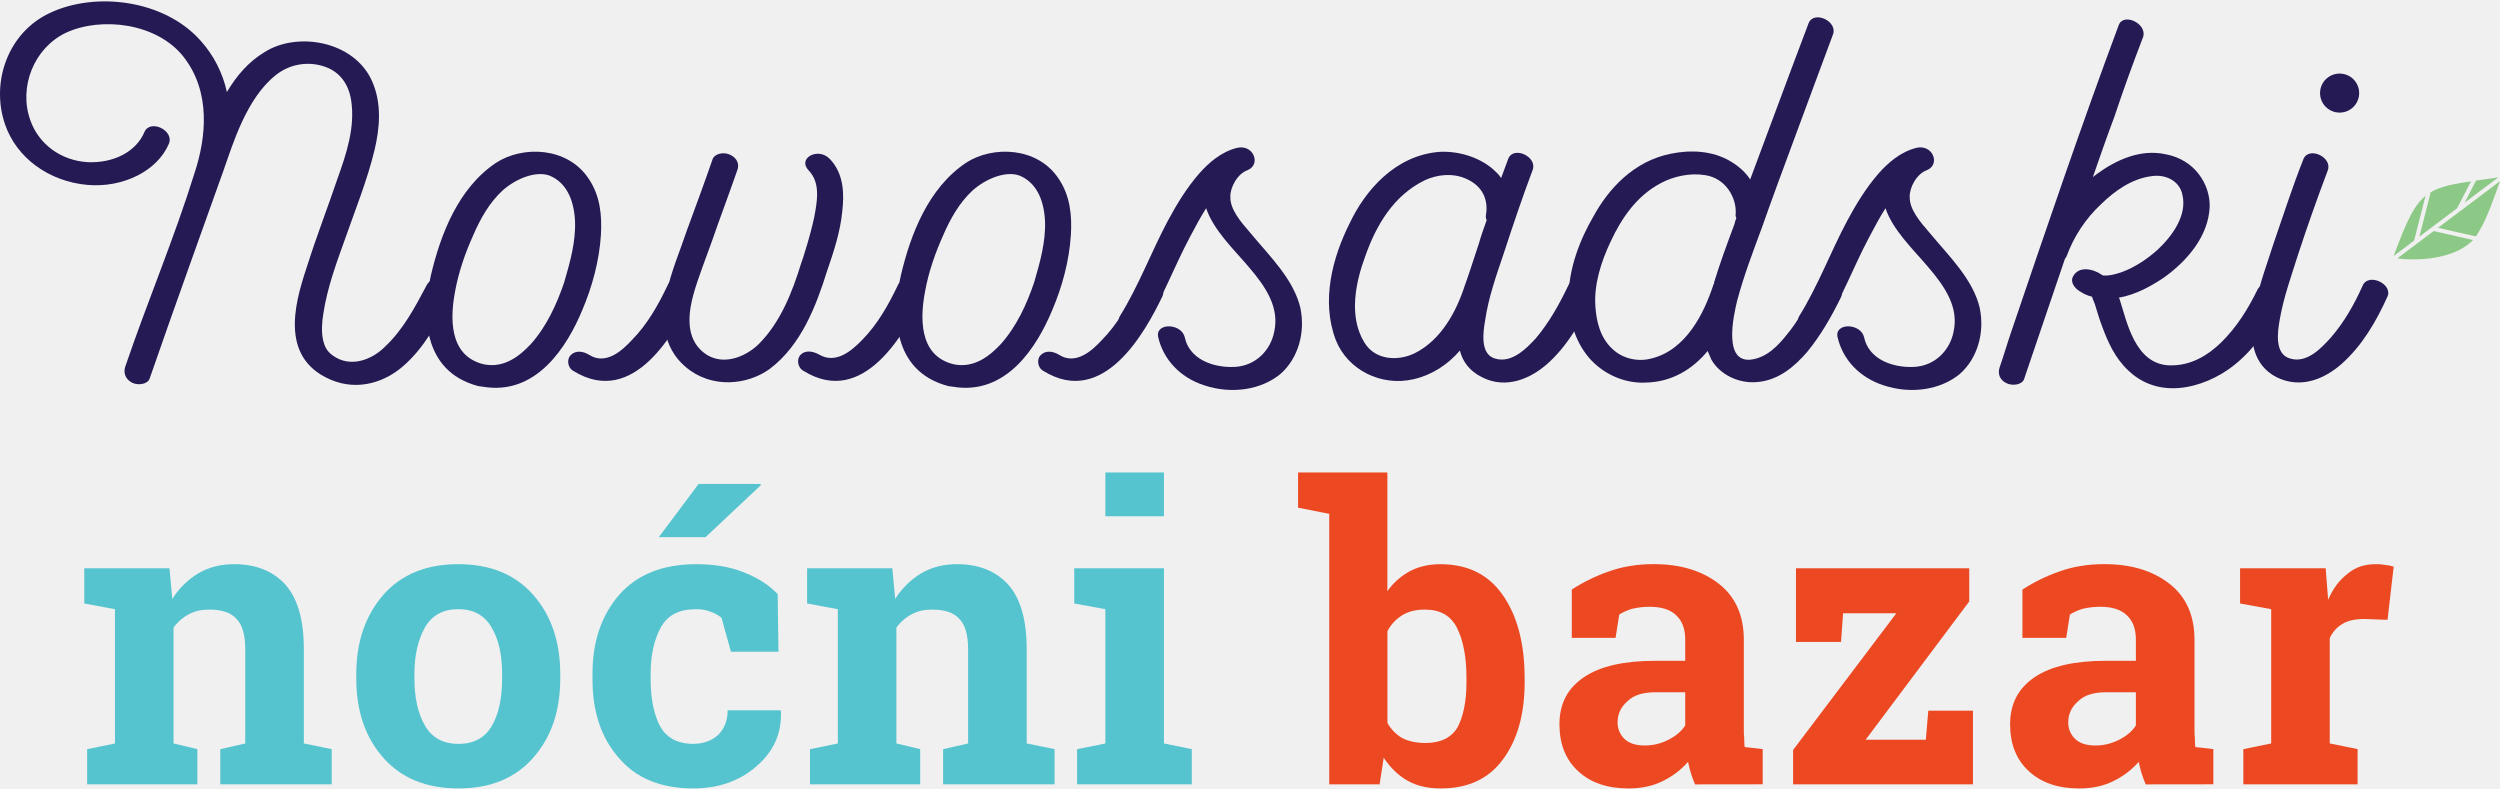
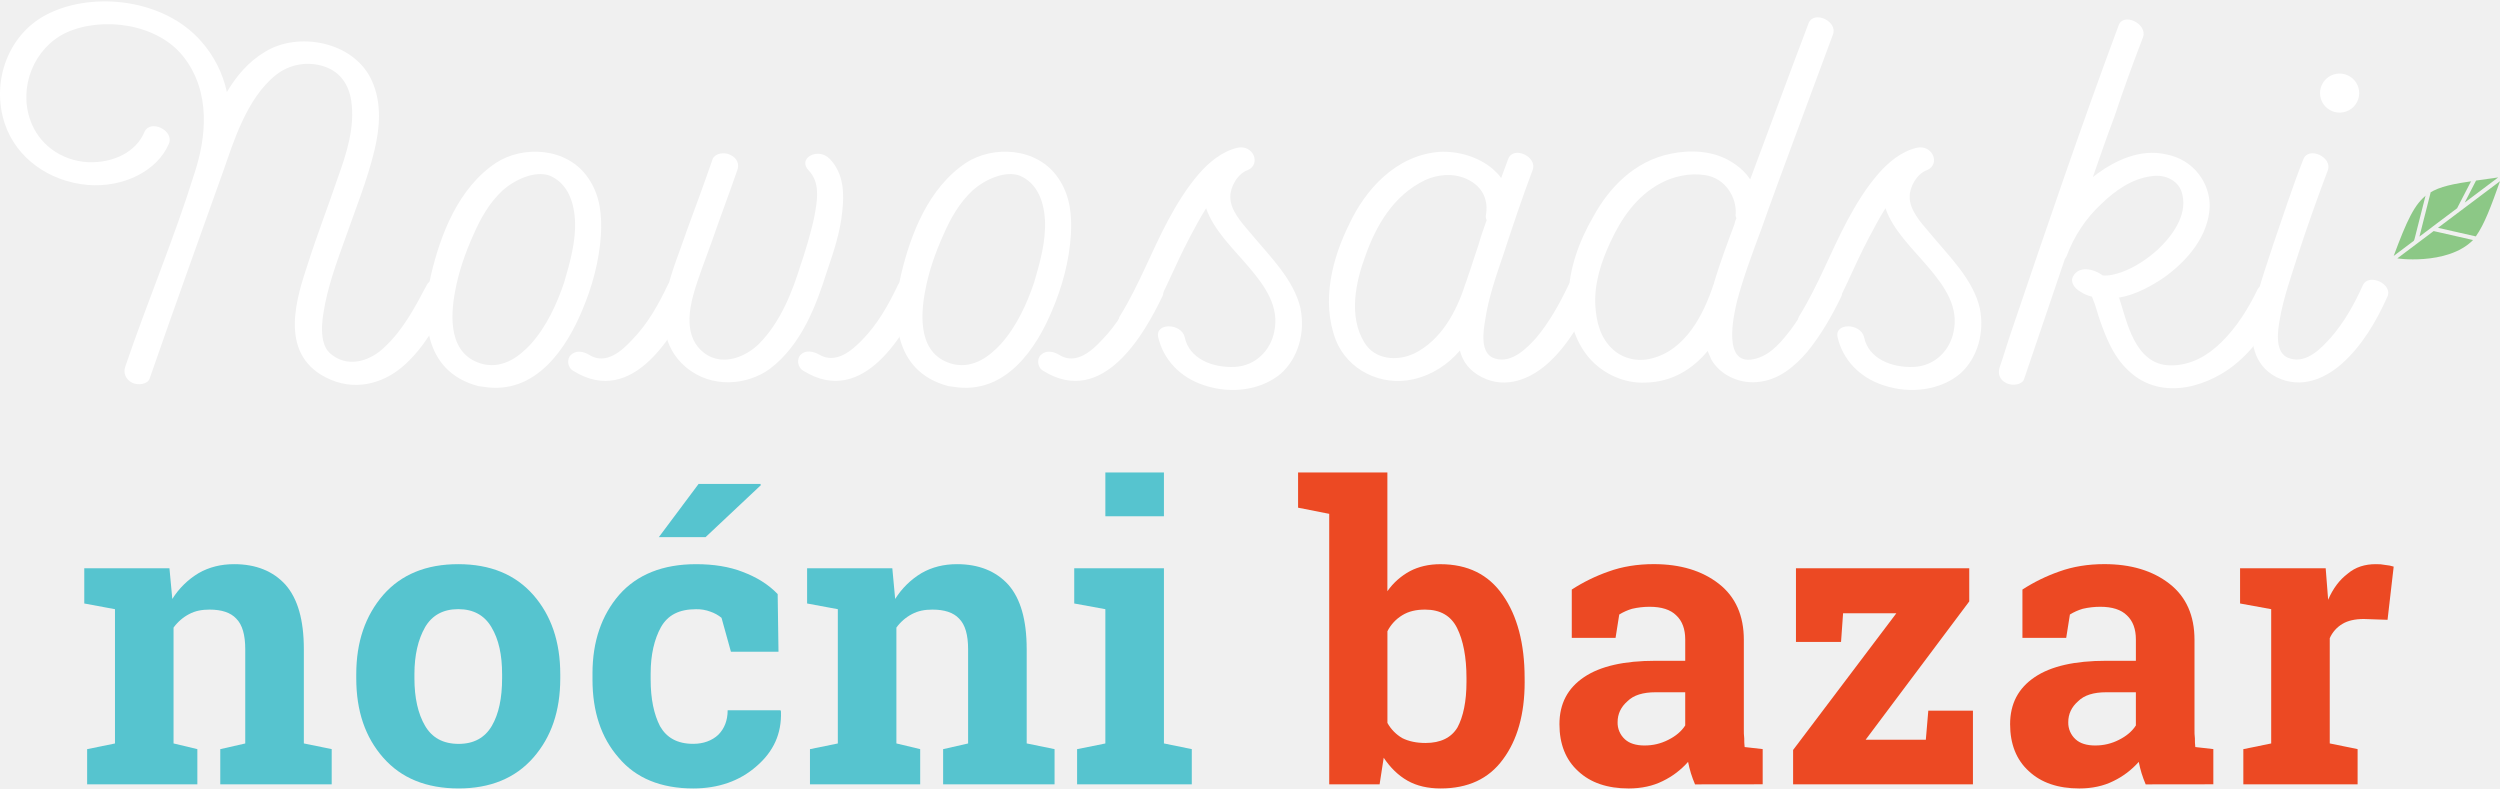
<svg xmlns="http://www.w3.org/2000/svg" width="260" height="82" viewBox="0 0 260 82" fill="none">
  <path d="M72.651 50.332H79.086L79.128 50.459L73.377 55.864H68.518L72.651 50.332ZM72.098 77.359C73.163 77.359 74.057 77.018 74.696 76.423C75.335 75.784 75.676 74.933 75.676 73.869H81.175L81.218 73.997C81.303 76.295 80.451 78.167 78.662 79.7C76.915 81.232 74.702 81.998 72.101 81.998C68.735 81.998 66.135 80.934 64.346 78.806C62.514 76.72 61.619 73.997 61.619 70.677V70.038C61.619 66.718 62.557 63.995 64.391 61.866C66.266 59.737 68.95 58.674 72.401 58.674C74.19 58.674 75.852 58.929 77.258 59.483C78.701 60.036 79.894 60.76 80.878 61.782L80.963 67.783H76.017L75.038 64.252C74.696 63.972 74.306 63.756 73.888 63.614C73.411 63.435 72.905 63.348 72.396 63.358C70.648 63.358 69.456 63.95 68.733 65.234C68.051 66.469 67.668 68.086 67.668 70.044V70.683C67.668 72.683 68.008 74.3 68.648 75.535C69.328 76.72 70.436 77.359 72.098 77.359Z" fill="#56C4CF" />
  <path d="M84.237 77.912L87.135 77.32V63.356L83.939 62.763V59.1H92.801L93.098 62.292C93.783 61.195 94.718 60.276 95.827 59.609C96.934 58.971 98.17 58.673 99.533 58.673C101.791 58.673 103.581 59.397 104.859 60.801C106.137 62.248 106.776 64.462 106.776 67.526V77.316L109.674 77.909V81.569H98.085V77.912L100.683 77.32V67.527C100.683 66.038 100.386 64.974 99.747 64.335C99.153 63.697 98.212 63.398 96.975 63.398C96.165 63.398 95.484 63.527 94.845 63.867C94.203 64.203 93.649 64.684 93.225 65.271V77.317L95.7 77.909V81.57H84.237V77.912Z" fill="#56C4CF" />
  <path d="M121.049 53.694H114.957V49.139H121.049V53.694ZM112.017 77.912L114.957 77.32V63.355L111.719 62.763V59.099H121.049V77.317L123.946 77.909V81.57H112.017V77.912Z" fill="#56C4CF" />
  <path d="M152.514 70.506C152.514 68.333 152.173 66.59 151.535 65.313C150.896 64.036 149.788 63.398 148.212 63.398C147.274 63.398 146.507 63.569 145.826 63.991C145.17 64.391 144.639 64.966 144.292 65.65V75.184C144.653 75.836 145.183 76.379 145.826 76.758C146.507 77.1 147.316 77.27 148.254 77.27C149.83 77.27 150.938 76.716 151.578 75.652C152.171 74.546 152.514 72.97 152.514 70.928V70.506ZM158.565 70.932C158.565 74.29 157.797 76.976 156.306 78.976C154.816 81.019 152.644 81.998 149.83 81.998C148.51 81.998 147.355 81.743 146.379 81.189C145.403 80.636 144.59 79.827 143.905 78.806L143.478 81.572H138.238V53.438L135 52.8V49.139H144.288V61.486C144.896 60.618 145.698 59.905 146.631 59.401C147.522 58.932 148.591 58.676 149.784 58.676C152.639 58.676 154.812 59.74 156.303 61.911C157.793 64.04 158.561 66.934 158.561 70.505L158.565 70.932Z" fill="#EC4923" />
  <path d="M171.041 77.529C171.902 77.535 172.751 77.332 173.515 76.936C174.283 76.553 174.879 76.047 175.262 75.447V71.995H172.193C170.872 71.995 169.892 72.292 169.253 72.932C168.572 73.528 168.231 74.253 168.23 75.105C168.221 75.44 168.284 75.774 168.417 76.083C168.549 76.391 168.747 76.668 168.997 76.893C169.466 77.318 170.148 77.531 171.043 77.531M176.283 81.575C176.112 81.191 175.986 80.808 175.857 80.425C175.738 80.033 175.639 79.635 175.56 79.234C174.822 80.07 173.924 80.75 172.919 81.234C171.895 81.745 170.703 81.999 169.381 81.999C167.166 81.999 165.419 81.404 164.142 80.213C162.82 79.02 162.182 77.361 162.182 75.317C162.182 73.189 163.033 71.572 164.738 70.423C166.442 69.274 168.913 68.721 172.194 68.721H175.263V66.505C175.263 65.442 174.966 64.59 174.326 63.995C173.732 63.402 172.792 63.105 171.554 63.105C170.937 63.106 170.323 63.177 169.722 63.318C169.258 63.457 168.814 63.657 168.401 63.91L168.018 66.336H163.465V61.313C164.663 60.536 165.95 59.906 167.299 59.436C168.705 58.925 170.281 58.669 171.986 58.669C174.758 58.669 177.016 59.351 178.76 60.713C180.506 62.075 181.359 64.033 181.359 66.541V75.819C181.351 76.146 181.365 76.473 181.401 76.798C181.394 77.097 181.408 77.396 181.444 77.693L183.319 77.905V81.566L176.283 81.575Z" fill="#EC4923" />
  <path d="M194.024 76.934H200.286L200.543 73.912H205.186V81.573H186.482V77.997L197.218 63.782H191.681L191.468 66.761H186.78V59.101H204.802V62.547L194.024 76.934Z" fill="#EC4923" />
  <path d="M217.909 77.529C218.77 77.535 219.619 77.332 220.384 76.936C221.151 76.553 221.747 76.047 222.131 75.447V71.995H219.062C217.74 71.995 216.761 72.292 216.122 72.932C215.441 73.528 215.1 74.253 215.099 75.105C215.09 75.44 215.154 75.774 215.286 76.083C215.419 76.391 215.617 76.668 215.867 76.893C216.334 77.318 217.016 77.531 217.912 77.531M223.151 81.575C222.981 81.191 222.854 80.808 222.726 80.425C222.607 80.033 222.508 79.635 222.429 79.234C221.691 80.07 220.793 80.751 219.787 81.234C218.765 81.745 217.572 81.999 216.251 81.999C214.036 81.999 212.29 81.404 211.011 80.213C209.689 79.02 209.051 77.361 209.051 75.317C209.051 73.189 209.903 71.572 211.607 70.423C213.31 69.274 215.782 68.721 219.063 68.721H222.132V66.505C222.132 65.442 221.835 64.59 221.194 63.995C220.6 63.402 219.66 63.105 218.423 63.105C217.806 63.106 217.191 63.177 216.591 63.318C216.127 63.457 215.682 63.656 215.27 63.91L214.886 66.336H210.333V61.313C211.531 60.536 212.818 59.906 214.167 59.436C215.573 58.925 217.149 58.669 218.854 58.669C221.626 58.669 223.884 59.351 225.628 60.713C227.375 62.075 228.227 64.033 228.227 66.541V75.819C228.219 76.146 228.233 76.473 228.269 76.798C228.262 77.097 228.277 77.396 228.312 77.693L230.187 77.905V81.566L223.151 81.575Z" fill="#EC4923" />
  <path d="M233.307 77.912L236.204 77.319V63.355L232.967 62.762V59.099H241.871L242.127 62.376C242.638 61.185 243.32 60.291 244.172 59.652C244.982 58.971 245.961 58.673 247.068 58.673C247.412 58.662 247.755 58.691 248.091 58.759C248.381 58.782 248.667 58.839 248.943 58.929L248.305 64.46L245.83 64.375C244.939 64.375 244.169 64.545 243.615 64.885C243.028 65.23 242.565 65.751 242.294 66.375V77.316L245.191 77.909V81.569H233.307V77.912Z" fill="#EC4923" />
-   <path d="M44.396 29.62C43.167 31.934 41.945 34.298 39.942 36.15C38.665 37.383 36.459 38.309 34.611 36.972C34.017 36.56 33.764 36.046 33.611 35.429C33.402 34.453 33.486 33.476 33.638 32.55C34.05 29.877 35.005 27.307 35.909 24.787C36.969 21.755 38.204 18.721 38.956 15.585C39.489 13.323 39.74 10.753 38.672 8.389C36.809 4.276 30.958 3.252 27.534 5.407C25.813 6.435 24.575 7.925 23.596 9.571C23.17 7.604 22.243 5.78 20.904 4.276C17.063 -0.094 9.844 -0.866 5.195 1.345C0.867 3.35 -0.988 8.491 0.515 12.912C1.703 16.408 5.069 18.876 9.116 19.233C12.801 19.541 16.347 17.793 17.557 14.966C18.165 13.577 15.629 12.344 15.02 13.731C14.162 15.788 11.819 16.97 9.163 16.867C6.264 16.713 3.992 14.915 3.152 12.498C1.919 9.056 3.525 4.996 6.861 3.405C10.531 1.709 16.327 2.377 19.101 5.924C21.951 9.579 21.445 14.304 20.245 17.954C18.125 24.791 15.322 31.373 13.018 38.158C12.82 38.775 13.04 39.442 13.741 39.803C14.374 40.111 15.349 39.957 15.555 39.392C17.952 32.446 22.275 20.47 23.257 17.693C24.239 14.917 25.633 10.239 28.666 7.823C29.377 7.248 30.224 6.866 31.125 6.713C32.027 6.56 32.953 6.641 33.814 6.948C35.426 7.514 36.278 8.851 36.522 10.444C36.949 13.221 36.027 15.997 35.121 18.516C34.112 21.497 32.976 24.428 32.026 27.406C30.947 30.696 28.869 36.659 33.842 39.229C36.778 40.772 39.755 39.898 41.783 38.201C44.123 36.248 45.567 33.42 46.992 30.85C47.667 29.514 45.138 28.331 44.396 29.616" fill="#261A54" />
-   <path d="M55.202 35.789C54.092 36.975 52.477 38.309 50.361 37.897C46.529 37.024 46.871 32.761 47.322 30.34C47.703 28.232 48.4 26.279 49.231 24.428C49.968 22.732 50.886 21.086 52.276 19.802C53.671 18.569 55.717 17.746 57.146 18.259C58.775 18.928 59.672 20.574 59.8 22.939C59.899 25.098 59.29 27.257 58.675 29.364C57.907 31.627 56.854 33.94 55.202 35.79M62.495 24.431C62.606 22.478 62.458 20.369 61.176 18.519C58.976 15.28 54.375 15.126 51.599 16.925C47.659 19.547 45.819 24.38 44.823 28.595C43.906 32.553 43.839 38.62 49.773 40.162C49.831 40.162 50.133 40.214 50.192 40.214C55.8 41.19 58.993 35.998 60.538 32.297C61.571 29.878 62.326 27.152 62.495 24.428V24.431ZM69.454 29.624C68.479 31.68 67.328 33.737 65.701 35.381C64.745 36.41 63.053 38.003 61.303 36.923C60.652 36.512 59.874 36.41 59.365 36.923C58.952 37.284 58.976 38.207 59.619 38.569C65.911 42.475 70.255 34.456 71.993 30.857C72.664 29.518 70.121 28.232 69.454 29.621V29.624Z" fill="#261A54" />
-   <path d="M86.276 16.511C85.088 15.277 82.864 16.459 84.118 17.744C85.238 18.93 85.021 20.573 84.811 21.858C84.556 23.654 83.364 27.358 83.312 27.408C82.412 30.337 81.193 33.474 78.957 35.736C77.586 37.123 74.841 38.358 72.831 36.353C71.236 34.759 71.672 32.24 72.123 30.595C72.618 28.847 73.381 26.941 74.037 25.094C74.89 22.625 75.81 20.21 76.664 17.742C76.921 17.126 76.701 16.458 75.941 16.097C75.307 15.789 74.392 15.943 74.127 16.509C73.273 18.978 72.361 21.448 71.454 23.912C70.729 26.07 69.777 28.281 69.303 30.544C68.736 32.96 68.864 36.096 71.293 38.15C73.995 40.464 77.747 40.052 80.068 38.356C83.328 35.887 84.876 31.827 86.018 28.176C86.711 26.172 87.389 24.116 87.594 22.008C87.792 20.26 87.816 18.101 86.28 16.507M93.395 29.62C92.419 31.677 91.267 33.733 89.642 35.378C88.677 36.355 86.985 37.946 85.176 36.868C84.534 36.509 83.756 36.406 83.296 36.868C82.83 37.28 82.913 38.205 83.556 38.566C89.848 42.472 94.192 34.453 95.93 30.854C96.606 29.518 94.069 28.283 93.395 29.62Z" fill="#261A54" />
-   <path d="M104.081 35.789C102.971 36.975 101.356 38.309 99.24 37.897C95.408 37.024 95.75 32.761 96.201 30.34C96.582 28.232 97.279 26.279 98.11 24.428C98.847 22.732 99.769 21.087 101.155 19.801C102.55 18.568 104.595 17.745 106.024 18.259C107.652 18.927 108.551 20.573 108.679 22.938C108.778 25.097 108.168 27.256 107.553 29.363C106.786 31.626 105.733 33.939 104.081 35.789ZM111.374 24.43C111.484 22.477 111.337 20.368 110.055 18.518C107.855 15.279 103.254 15.125 100.478 16.924C96.538 19.547 94.698 24.379 93.702 28.594C92.784 32.552 92.718 38.619 98.652 40.161C98.71 40.161 99.011 40.213 99.071 40.213C104.679 41.189 107.871 35.997 109.415 32.296C110.45 29.878 111.205 27.152 111.37 24.428L111.374 24.43ZM118.333 29.623C117.357 31.679 116.206 33.736 114.58 35.38C113.624 36.409 111.931 38.002 110.182 36.922C109.531 36.511 108.752 36.409 108.244 36.922C107.831 37.283 107.855 38.206 108.497 38.568C114.79 42.474 119.134 34.455 120.871 30.856C121.545 29.518 119 28.232 118.333 29.621V29.623Z" fill="#261A54" />
-   <path d="M135.257 32.087C134.557 29.053 132.081 26.689 129.992 24.17C129.064 23.09 127.927 21.805 127.956 20.469C127.924 19.492 128.701 18.052 129.761 17.692C131.191 17.076 130.34 14.968 128.642 15.379C127.004 15.79 125.71 16.921 124.71 18.052C123.413 19.543 122.383 21.239 121.469 22.936C119.737 26.175 118.454 29.671 116.479 32.858C115.729 34.092 118.266 35.328 119.008 34.044C120.897 31.061 122.094 27.771 123.733 24.686C124.279 23.658 124.822 22.63 125.439 21.654C126.197 23.916 128.257 25.869 129.833 27.72C131.69 29.879 133.07 31.987 132.518 34.506C132.156 36.357 130.657 38.053 128.384 38.161C126.051 38.259 123.672 37.287 123.215 35.077C122.869 33.585 120.103 33.534 120.456 35.077C120.98 37.339 122.681 39.24 125.208 40.063C128.116 41.04 131.206 40.526 133.184 38.878C135.044 37.233 135.749 34.559 135.252 32.092" fill="#261A54" />
-   <path d="M147.067 36.766C145.315 37.589 143.003 37.435 141.905 35.635C140.187 32.86 141.036 29.21 141.991 26.639C143.094 23.503 144.894 20.317 148.228 18.722C149.49 18.157 151.099 17.951 152.555 18.623C154.324 19.446 154.788 20.936 154.535 22.377C154.503 22.552 154.531 22.733 154.614 22.89C154.33 23.713 154.037 24.485 153.811 25.307C153.371 26.644 152.412 29.575 152.362 29.626C151.49 32.35 149.901 35.383 147.063 36.771M163.109 29.677C162.177 31.631 161.119 33.529 159.729 35.178C158.872 36.103 157.264 37.851 155.472 37.286C153.874 36.823 154.266 34.407 154.453 33.327C154.794 30.962 155.613 28.649 156.38 26.387C157.339 23.456 158.305 20.578 159.389 17.695C159.939 16.307 157.409 15.127 156.86 16.509L156.117 18.518C155.885 18.159 155.611 17.901 155.27 17.593C153.785 16.309 151.633 15.691 149.712 15.793C145.073 16.153 141.944 19.855 140.352 23.248C138.601 26.744 137.357 31.267 138.928 35.38C140.165 38.465 143.603 40.214 147.005 39.442C148.985 38.979 150.583 37.899 151.829 36.46C152.12 37.591 152.798 38.568 154.134 39.236C156.678 40.52 159.196 39.334 160.853 37.899C163.026 35.997 164.451 33.427 165.641 30.857C166.267 29.57 163.723 28.284 163.114 29.672L163.109 29.677Z" fill="#261A54" />
-   <path d="M171.731 37.285C170.378 37.645 168.805 37.337 167.708 36.308C166.412 35.123 166.033 33.429 165.926 31.938C165.739 29.574 166.541 27.157 167.517 25.101C168.621 22.736 170.19 20.371 172.747 19.034C173.995 18.367 175.692 17.955 177.317 18.212C179.476 18.521 180.613 20.577 180.514 22.222C180.48 22.38 180.505 22.545 180.585 22.685C180.493 22.881 180.426 23.088 180.387 23.301C179.639 25.307 178.891 27.312 178.267 29.367C178.283 29.466 178.232 29.522 178.19 29.625C177.231 32.555 175.358 36.411 171.736 37.285M183.132 23.97C184.234 20.834 185.396 17.698 186.558 14.562C187.929 10.912 189.245 7.257 190.622 3.603C191.172 2.22 188.643 1.034 188.093 2.417C186.046 7.815 184.058 13.213 182.019 18.663C181.557 17.943 180.876 17.326 180.033 16.812C178.092 15.627 175.736 15.578 173.745 15.99C169.932 16.761 167.31 19.588 165.71 22.518C164.269 24.988 163.143 27.968 163.131 30.95C163.162 33.057 163.693 35.371 165.268 37.222C166.695 38.867 168.906 39.895 171.121 39.79C173.93 39.739 176.064 38.351 177.599 36.5C177.705 36.808 177.862 37.065 177.968 37.374C178.859 38.967 180.82 39.893 182.674 39.739C184.998 39.585 186.697 38.042 187.944 36.603C189.377 34.855 190.486 32.901 191.469 30.896C192.086 29.56 189.54 28.274 188.933 29.663C188.179 31.256 187.309 32.85 186.239 34.289C185.356 35.42 184.278 36.808 182.706 37.271C178.944 38.402 180.345 32.592 180.668 31.256C181.337 28.746 182.256 26.33 183.127 23.965L183.132 23.97Z" fill="#261A54" />
-   <path d="M205.909 32.087C205.21 29.053 202.734 26.689 200.645 24.17C199.716 23.09 198.58 21.805 198.61 20.469C198.576 19.492 199.353 18.052 200.413 17.692C201.844 17.076 200.992 14.968 199.295 15.379C197.656 15.79 196.362 16.921 195.363 18.052C194.066 19.543 193.035 21.239 192.122 22.936C190.389 26.175 189.106 29.671 187.131 32.858C186.382 34.092 188.913 35.328 189.66 34.044C191.549 31.061 192.746 27.771 194.386 24.686C194.932 23.658 195.474 22.63 196.091 21.654C196.85 23.916 198.91 25.869 200.485 27.72C202.343 29.879 203.723 31.987 203.17 34.506C202.809 36.357 201.309 38.053 199.036 38.161C196.704 38.259 194.324 37.287 193.867 35.077C193.521 33.585 190.755 33.534 191.109 35.077C191.633 37.339 193.333 39.24 195.861 40.063C198.769 41.04 201.86 40.526 203.837 38.878C205.697 37.233 206.401 34.559 205.904 32.092" fill="#261A54" />
-   <path d="M234.773 30.134C233.79 32.139 232.615 34.041 230.981 35.634C229.653 36.918 227.89 38.05 225.652 37.999C221.998 37.9 221.185 33.372 220.42 31.059C220.412 31.008 220.352 31.008 220.346 30.96C222.176 30.652 223.845 29.676 225.069 28.852C227.5 27.105 229.687 24.534 229.808 21.5C229.856 19.136 228.236 16.617 225.274 16.052C222.538 15.435 219.977 16.72 218.129 18.056C217.969 18.16 217.816 18.314 217.656 18.417C218.388 16.309 219.121 14.201 219.913 12.095C220.837 9.319 221.826 6.594 222.875 3.87C223.37 2.481 220.83 1.247 220.339 2.635C216.432 13.123 212.835 23.713 209.238 34.304C208.79 35.588 208.408 36.925 207.96 38.21C207.762 38.828 207.923 39.495 208.682 39.856C209.317 40.164 210.291 40.01 210.498 39.445C211.911 35.281 213.326 31.116 214.74 26.952C214.784 26.853 214.885 26.746 214.929 26.644C215.688 24.567 216.93 22.7 218.552 21.194C219.88 19.91 221.67 18.573 223.798 18.316C225.175 18.11 226.686 18.778 226.973 20.27C227.481 22.428 225.876 24.587 224.387 25.976C223.356 26.901 222.082 27.775 220.694 28.288C220.079 28.495 219.407 28.7 218.754 28.649H218.694C217.704 27.929 216.189 27.621 215.6 28.748C215.276 29.313 215.73 29.981 216.373 30.341C216.737 30.583 217.141 30.757 217.567 30.855C217.666 31.112 217.772 31.421 217.864 31.627C218.099 32.397 218.343 33.22 218.638 33.992C219.232 35.585 219.956 37.23 221.328 38.516C224.908 41.96 230.066 40.006 232.754 37.641C234.775 35.893 236.188 33.631 237.3 31.32C237.975 29.983 235.446 28.801 234.771 30.134" fill="#261A54" />
-   <path d="M245.732 29.672C244.858 31.626 243.799 33.525 242.35 35.173C241.495 36.099 239.945 37.846 238.156 37.281C236.5 36.818 236.892 34.402 237.078 33.322C237.474 30.957 238.304 28.695 239.013 26.433C239.971 23.503 240.993 20.625 242.082 17.741C242.631 16.358 240.102 15.173 239.553 16.556C238.41 19.435 237.459 22.416 236.442 25.347C235.613 27.968 234.599 30.54 234.264 33.315C234.044 35.32 234.27 37.942 236.756 39.227C239.36 40.511 241.82 39.326 243.477 37.891C245.649 35.988 247.133 33.418 248.271 30.899C248.943 29.57 246.348 28.336 245.732 29.672Z" fill="#261A54" />
+   <path d="M44.396 29.62C43.167 31.934 41.945 34.298 39.942 36.15C38.665 37.383 36.459 38.309 34.611 36.972C34.017 36.56 33.764 36.046 33.611 35.429C33.402 34.453 33.486 33.476 33.638 32.55C34.05 29.877 35.005 27.307 35.909 24.787C36.969 21.755 38.204 18.721 38.956 15.585C39.489 13.323 39.74 10.753 38.672 8.389C36.809 4.276 30.958 3.252 27.534 5.407C25.813 6.435 24.575 7.925 23.596 9.571C23.17 7.604 22.243 5.78 20.904 4.276C17.063 -0.094 9.844 -0.866 5.195 1.345C0.867 3.35 -0.988 8.491 0.515 12.912C1.703 16.408 5.069 18.876 9.116 19.233C12.801 19.541 16.347 17.793 17.557 14.966C18.165 13.577 15.629 12.344 15.02 13.731C14.162 15.788 11.819 16.97 9.163 16.867C6.264 16.713 3.992 14.915 3.152 12.498C1.919 9.056 3.525 4.996 6.861 3.405C10.531 1.709 16.327 2.377 19.101 5.924C21.951 9.579 21.445 14.304 20.245 17.954C18.125 24.791 15.322 31.373 13.018 38.158C12.82 38.775 13.04 39.442 13.741 39.803C14.374 40.111 15.349 39.957 15.555 39.392C17.952 32.446 22.275 20.47 23.257 17.693C24.239 14.917 25.633 10.239 28.666 7.823C29.377 7.248 30.224 6.866 31.125 6.713C32.027 6.56 32.953 6.641 33.814 6.948C35.426 7.514 36.278 8.851 36.522 10.444C36.949 13.221 36.027 15.997 35.121 18.516C34.112 21.497 32.976 24.428 32.026 27.406C30.947 30.696 28.869 36.659 33.842 39.229C36.778 40.772 39.755 39.898 41.783 38.201C44.123 36.248 45.567 33.42 46.992 30.85C47.667 29.514 45.138 28.331 44.396 29.616" fill="#ffffff" />
+   <path d="M55.202 35.789C54.092 36.975 52.477 38.309 50.361 37.897C46.529 37.024 46.871 32.761 47.322 30.34C47.703 28.232 48.4 26.279 49.231 24.428C49.968 22.732 50.886 21.086 52.276 19.802C53.671 18.569 55.717 17.746 57.146 18.259C58.775 18.928 59.672 20.574 59.8 22.939C59.899 25.098 59.29 27.257 58.675 29.364C57.907 31.627 56.854 33.94 55.202 35.79M62.495 24.431C62.606 22.478 62.458 20.369 61.176 18.519C58.976 15.28 54.375 15.126 51.599 16.925C47.659 19.547 45.819 24.38 44.823 28.595C43.906 32.553 43.839 38.62 49.773 40.162C49.831 40.162 50.133 40.214 50.192 40.214C55.8 41.19 58.993 35.998 60.538 32.297C61.571 29.878 62.326 27.152 62.495 24.428V24.431ZM69.454 29.624C68.479 31.68 67.328 33.737 65.701 35.381C64.745 36.41 63.053 38.003 61.303 36.923C60.652 36.512 59.874 36.41 59.365 36.923C58.952 37.284 58.976 38.207 59.619 38.569C65.911 42.475 70.255 34.456 71.993 30.857C72.664 29.518 70.121 28.232 69.454 29.621V29.624Z" fill="#ffffff" />
+   <path d="M86.276 16.511C85.088 15.277 82.864 16.459 84.118 17.744C85.238 18.93 85.021 20.573 84.811 21.858C84.556 23.654 83.364 27.358 83.312 27.408C82.412 30.337 81.193 33.474 78.957 35.736C77.586 37.123 74.841 38.358 72.831 36.353C71.236 34.759 71.672 32.24 72.123 30.595C72.618 28.847 73.381 26.941 74.037 25.094C74.89 22.625 75.81 20.21 76.664 17.742C76.921 17.126 76.701 16.458 75.941 16.097C75.307 15.789 74.392 15.943 74.127 16.509C73.273 18.978 72.361 21.448 71.454 23.912C70.729 26.07 69.777 28.281 69.303 30.544C68.736 32.96 68.864 36.096 71.293 38.15C73.995 40.464 77.747 40.052 80.068 38.356C83.328 35.887 84.876 31.827 86.018 28.176C86.711 26.172 87.389 24.116 87.594 22.008C87.792 20.26 87.816 18.101 86.28 16.507M93.395 29.62C92.419 31.677 91.267 33.733 89.642 35.378C88.677 36.355 86.985 37.946 85.176 36.868C84.534 36.509 83.756 36.406 83.296 36.868C82.83 37.28 82.913 38.205 83.556 38.566C89.848 42.472 94.192 34.453 95.93 30.854C96.606 29.518 94.069 28.283 93.395 29.62Z" fill="#ffffff" />
+   <path d="M104.081 35.789C102.971 36.975 101.356 38.309 99.24 37.897C95.408 37.024 95.75 32.761 96.201 30.34C96.582 28.232 97.279 26.279 98.11 24.428C98.847 22.732 99.769 21.087 101.155 19.801C102.55 18.568 104.595 17.745 106.024 18.259C107.652 18.927 108.551 20.573 108.679 22.938C108.778 25.097 108.168 27.256 107.553 29.363C106.786 31.626 105.733 33.939 104.081 35.789ZM111.374 24.43C111.484 22.477 111.337 20.368 110.055 18.518C107.855 15.279 103.254 15.125 100.478 16.924C96.538 19.547 94.698 24.379 93.702 28.594C92.784 32.552 92.718 38.619 98.652 40.161C98.71 40.161 99.011 40.213 99.071 40.213C104.679 41.189 107.871 35.997 109.415 32.296C110.45 29.878 111.205 27.152 111.37 24.428L111.374 24.43ZM118.333 29.623C117.357 31.679 116.206 33.736 114.58 35.38C113.624 36.409 111.931 38.002 110.182 36.922C109.531 36.511 108.752 36.409 108.244 36.922C107.831 37.283 107.855 38.206 108.497 38.568C114.79 42.474 119.134 34.455 120.871 30.856C121.545 29.518 119 28.232 118.333 29.621V29.623Z" fill="#ffffff" />
+   <path d="M135.257 32.087C134.557 29.053 132.081 26.689 129.992 24.17C129.064 23.09 127.927 21.805 127.956 20.469C127.924 19.492 128.701 18.052 129.761 17.692C131.191 17.076 130.34 14.968 128.642 15.379C127.004 15.79 125.71 16.921 124.71 18.052C123.413 19.543 122.383 21.239 121.469 22.936C119.737 26.175 118.454 29.671 116.479 32.858C115.729 34.092 118.266 35.328 119.008 34.044C120.897 31.061 122.094 27.771 123.733 24.686C124.279 23.658 124.822 22.63 125.439 21.654C126.197 23.916 128.257 25.869 129.833 27.72C131.69 29.879 133.07 31.987 132.518 34.506C132.156 36.357 130.657 38.053 128.384 38.161C126.051 38.259 123.672 37.287 123.215 35.077C122.869 33.585 120.103 33.534 120.456 35.077C120.98 37.339 122.681 39.24 125.208 40.063C128.116 41.04 131.206 40.526 133.184 38.878C135.044 37.233 135.749 34.559 135.252 32.092" fill="#ffffff" />
+   <path d="M147.067 36.766C145.315 37.589 143.003 37.435 141.905 35.635C140.187 32.86 141.036 29.21 141.991 26.639C143.094 23.503 144.894 20.317 148.228 18.722C149.49 18.157 151.099 17.951 152.555 18.623C154.324 19.446 154.788 20.936 154.535 22.377C154.503 22.552 154.531 22.733 154.614 22.89C154.33 23.713 154.037 24.485 153.811 25.307C153.371 26.644 152.412 29.575 152.362 29.626C151.49 32.35 149.901 35.383 147.063 36.771M163.109 29.677C162.177 31.631 161.119 33.529 159.729 35.178C158.872 36.103 157.264 37.851 155.472 37.286C153.874 36.823 154.266 34.407 154.453 33.327C154.794 30.962 155.613 28.649 156.38 26.387C157.339 23.456 158.305 20.578 159.389 17.695C159.939 16.307 157.409 15.127 156.86 16.509L156.117 18.518C155.885 18.159 155.611 17.901 155.27 17.593C153.785 16.309 151.633 15.691 149.712 15.793C145.073 16.153 141.944 19.855 140.352 23.248C138.601 26.744 137.357 31.267 138.928 35.38C140.165 38.465 143.603 40.214 147.005 39.442C148.985 38.979 150.583 37.899 151.829 36.46C152.12 37.591 152.798 38.568 154.134 39.236C156.678 40.52 159.196 39.334 160.853 37.899C163.026 35.997 164.451 33.427 165.641 30.857C166.267 29.57 163.723 28.284 163.114 29.672L163.109 29.677Z" fill="#ffffff" />
+   <path d="M171.731 37.285C170.378 37.645 168.805 37.337 167.708 36.308C166.412 35.123 166.033 33.429 165.926 31.938C165.739 29.574 166.541 27.157 167.517 25.101C168.621 22.736 170.19 20.371 172.747 19.034C173.995 18.367 175.692 17.955 177.317 18.212C179.476 18.521 180.613 20.577 180.514 22.222C180.48 22.38 180.505 22.545 180.585 22.685C180.493 22.881 180.426 23.088 180.387 23.301C179.639 25.307 178.891 27.312 178.267 29.367C178.283 29.466 178.232 29.522 178.19 29.625C177.231 32.555 175.358 36.411 171.736 37.285M183.132 23.97C184.234 20.834 185.396 17.698 186.558 14.562C187.929 10.912 189.245 7.257 190.622 3.603C191.172 2.22 188.643 1.034 188.093 2.417C186.046 7.815 184.058 13.213 182.019 18.663C181.557 17.943 180.876 17.326 180.033 16.812C178.092 15.627 175.736 15.578 173.745 15.99C169.932 16.761 167.31 19.588 165.71 22.518C164.269 24.988 163.143 27.968 163.131 30.95C163.162 33.057 163.693 35.371 165.268 37.222C166.695 38.867 168.906 39.895 171.121 39.79C173.93 39.739 176.064 38.351 177.599 36.5C177.705 36.808 177.862 37.065 177.968 37.374C178.859 38.967 180.82 39.893 182.674 39.739C184.998 39.585 186.697 38.042 187.944 36.603C189.377 34.855 190.486 32.901 191.469 30.896C192.086 29.56 189.54 28.274 188.933 29.663C188.179 31.256 187.309 32.85 186.239 34.289C185.356 35.42 184.278 36.808 182.706 37.271C178.944 38.402 180.345 32.592 180.668 31.256C181.337 28.746 182.256 26.33 183.127 23.965L183.132 23.97Z" fill="#ffffff" />
+   <path d="M205.909 32.087C205.21 29.053 202.734 26.689 200.645 24.17C199.716 23.09 198.58 21.805 198.61 20.469C198.576 19.492 199.353 18.052 200.413 17.692C201.844 17.076 200.992 14.968 199.295 15.379C197.656 15.79 196.362 16.921 195.363 18.052C194.066 19.543 193.035 21.239 192.122 22.936C190.389 26.175 189.106 29.671 187.131 32.858C186.382 34.092 188.913 35.328 189.66 34.044C191.549 31.061 192.746 27.771 194.386 24.686C194.932 23.658 195.474 22.63 196.091 21.654C196.85 23.916 198.91 25.869 200.485 27.72C202.343 29.879 203.723 31.987 203.17 34.506C202.809 36.357 201.309 38.053 199.036 38.161C196.704 38.259 194.324 37.287 193.867 35.077C193.521 33.585 190.755 33.534 191.109 35.077C191.633 37.339 193.333 39.24 195.861 40.063C198.769 41.04 201.86 40.526 203.837 38.878C205.697 37.233 206.401 34.559 205.904 32.092" fill="#ffffff" />
+   <path d="M234.773 30.134C233.79 32.139 232.615 34.041 230.981 35.634C229.653 36.918 227.89 38.05 225.652 37.999C221.998 37.9 221.185 33.372 220.42 31.059C220.412 31.008 220.352 31.008 220.346 30.96C222.176 30.652 223.845 29.676 225.069 28.852C227.5 27.105 229.687 24.534 229.808 21.5C229.856 19.136 228.236 16.617 225.274 16.052C222.538 15.435 219.977 16.72 218.129 18.056C217.969 18.16 217.816 18.314 217.656 18.417C218.388 16.309 219.121 14.201 219.913 12.095C220.837 9.319 221.826 6.594 222.875 3.87C223.37 2.481 220.83 1.247 220.339 2.635C216.432 13.123 212.835 23.713 209.238 34.304C208.79 35.588 208.408 36.925 207.96 38.21C207.762 38.828 207.923 39.495 208.682 39.856C209.317 40.164 210.291 40.01 210.498 39.445C211.911 35.281 213.326 31.116 214.74 26.952C214.784 26.853 214.885 26.746 214.929 26.644C215.688 24.567 216.93 22.7 218.552 21.194C219.88 19.91 221.67 18.573 223.798 18.316C225.175 18.11 226.686 18.778 226.973 20.27C227.481 22.428 225.876 24.587 224.387 25.976C223.356 26.901 222.082 27.775 220.694 28.288C220.079 28.495 219.407 28.7 218.754 28.649H218.694C217.704 27.929 216.189 27.621 215.6 28.748C215.276 29.313 215.73 29.981 216.373 30.341C216.737 30.583 217.141 30.757 217.567 30.855C217.666 31.112 217.772 31.421 217.864 31.627C218.099 32.397 218.343 33.22 218.638 33.992C219.232 35.585 219.956 37.23 221.328 38.516C224.908 41.96 230.066 40.006 232.754 37.641C234.775 35.893 236.188 33.631 237.3 31.32C237.975 29.983 235.446 28.801 234.771 30.134" fill="#ffffff" />
+   <path d="M245.732 29.672C244.858 31.626 243.799 33.525 242.35 35.173C241.495 36.099 239.945 37.846 238.156 37.281C236.5 36.818 236.892 34.402 237.078 33.322C237.474 30.957 238.304 28.695 239.013 26.433C239.971 23.503 240.993 20.625 242.082 17.741C242.631 16.358 240.102 15.173 239.553 16.556C238.41 19.435 237.459 22.416 236.442 25.347C235.613 27.968 234.599 30.54 234.264 33.315C234.044 35.32 234.27 37.942 236.756 39.227C239.36 40.511 241.82 39.326 243.477 37.891C245.649 35.988 247.133 33.418 248.271 30.899C248.943 29.57 246.348 28.336 245.732 29.672Z" fill="#ffffff" />
  <path d="M9.062 77.912L11.958 77.32V63.356L8.764 62.763V59.1H17.623L17.92 62.292C18.604 61.195 19.54 60.276 20.65 59.609C21.758 58.971 22.993 58.673 24.357 58.673C26.615 58.673 28.404 59.397 29.682 60.801C30.96 62.248 31.6 64.462 31.6 67.526V77.316L34.497 77.909V81.569H22.908V77.912L25.506 77.32V67.527C25.506 66.038 25.209 64.974 24.57 64.335C23.976 63.697 23.036 63.398 21.798 63.398C20.989 63.398 20.307 63.527 19.668 63.867C19.027 64.203 18.473 64.684 18.049 65.271V77.317L20.524 77.909V81.57H9.062V77.912Z" fill="#56C4CF" />
  <path d="M43.1 70.548C43.1 72.592 43.483 74.251 44.208 75.487C44.933 76.723 46.083 77.364 47.702 77.364C49.279 77.364 50.429 76.725 51.153 75.487C51.876 74.249 52.218 72.593 52.218 70.548V70.123C52.218 68.122 51.877 66.505 51.11 65.228C50.386 63.994 49.236 63.351 47.659 63.351C46.082 63.351 44.933 63.99 44.208 65.228C43.483 66.505 43.1 68.122 43.1 70.123V70.548ZM37.051 70.123C37.051 66.764 37.988 64.037 39.862 61.866C41.737 59.737 44.336 58.673 47.659 58.673C50.982 58.674 53.581 59.738 55.456 61.866C57.331 63.994 58.268 66.76 58.268 70.123V70.548C58.268 73.954 57.331 76.672 55.456 78.806C53.581 80.939 50.983 81.997 47.702 81.997C44.336 81.997 41.737 80.933 39.862 78.806C37.987 76.678 37.051 73.954 37.051 70.548V70.123Z" fill="#56C4CF" />
  <path fill-rule="evenodd" clip-rule="evenodd" d="M252.473 20.198C251.106 21.179 250.313 22.947 248.943 26.618L251.036 25.044L251.104 24.884L252.252 20.371C252.324 20.312 252.397 20.256 252.473 20.201M257.47 18.783C255.166 19.114 253.729 19.383 252.652 20.08L252.793 19.992L251.62 24.607L252.983 23.583V23.567H252.997L255.56 21.643L255.549 21.637L256.991 18.852L257.47 18.783ZM259.813 18.452C258.961 18.576 258.197 18.679 257.509 18.778L256.331 21.068L259.813 18.452ZM257.486 24.586C258.376 23.333 259.064 21.486 260 18.845L253.549 23.693L257.486 24.586ZM257.197 24.963L253.098 24.031L249.336 26.86C248.898 26.852 254.507 27.695 257.199 24.963H257.197Z" fill="#8CC886" />
-   <path d="M241.836 11.073C242.112 11.366 242.469 11.57 242.861 11.661C243.253 11.751 243.664 11.724 244.04 11.582C244.417 11.44 244.743 11.189 244.977 10.862C245.211 10.535 245.343 10.146 245.355 9.745C245.368 9.343 245.261 8.947 245.048 8.606C244.835 8.265 244.525 7.995 244.158 7.83C243.791 7.664 243.383 7.611 242.986 7.677C242.589 7.743 242.22 7.925 241.926 8.2C241.533 8.569 241.303 9.079 241.286 9.618C241.269 10.156 241.467 10.68 241.836 11.073Z" fill="#261A54" />
+   <path d="M241.836 11.073C242.112 11.366 242.469 11.57 242.861 11.661C243.253 11.751 243.664 11.724 244.04 11.582C244.417 11.44 244.743 11.189 244.977 10.862C245.211 10.535 245.343 10.146 245.355 9.745C245.368 9.343 245.261 8.947 245.048 8.606C244.835 8.265 244.525 7.995 244.158 7.83C243.791 7.664 243.383 7.611 242.986 7.677C242.589 7.743 242.22 7.925 241.926 8.2C241.533 8.569 241.303 9.079 241.286 9.618C241.269 10.156 241.467 10.68 241.836 11.073Z" fill="#ffffff" />
</svg>
